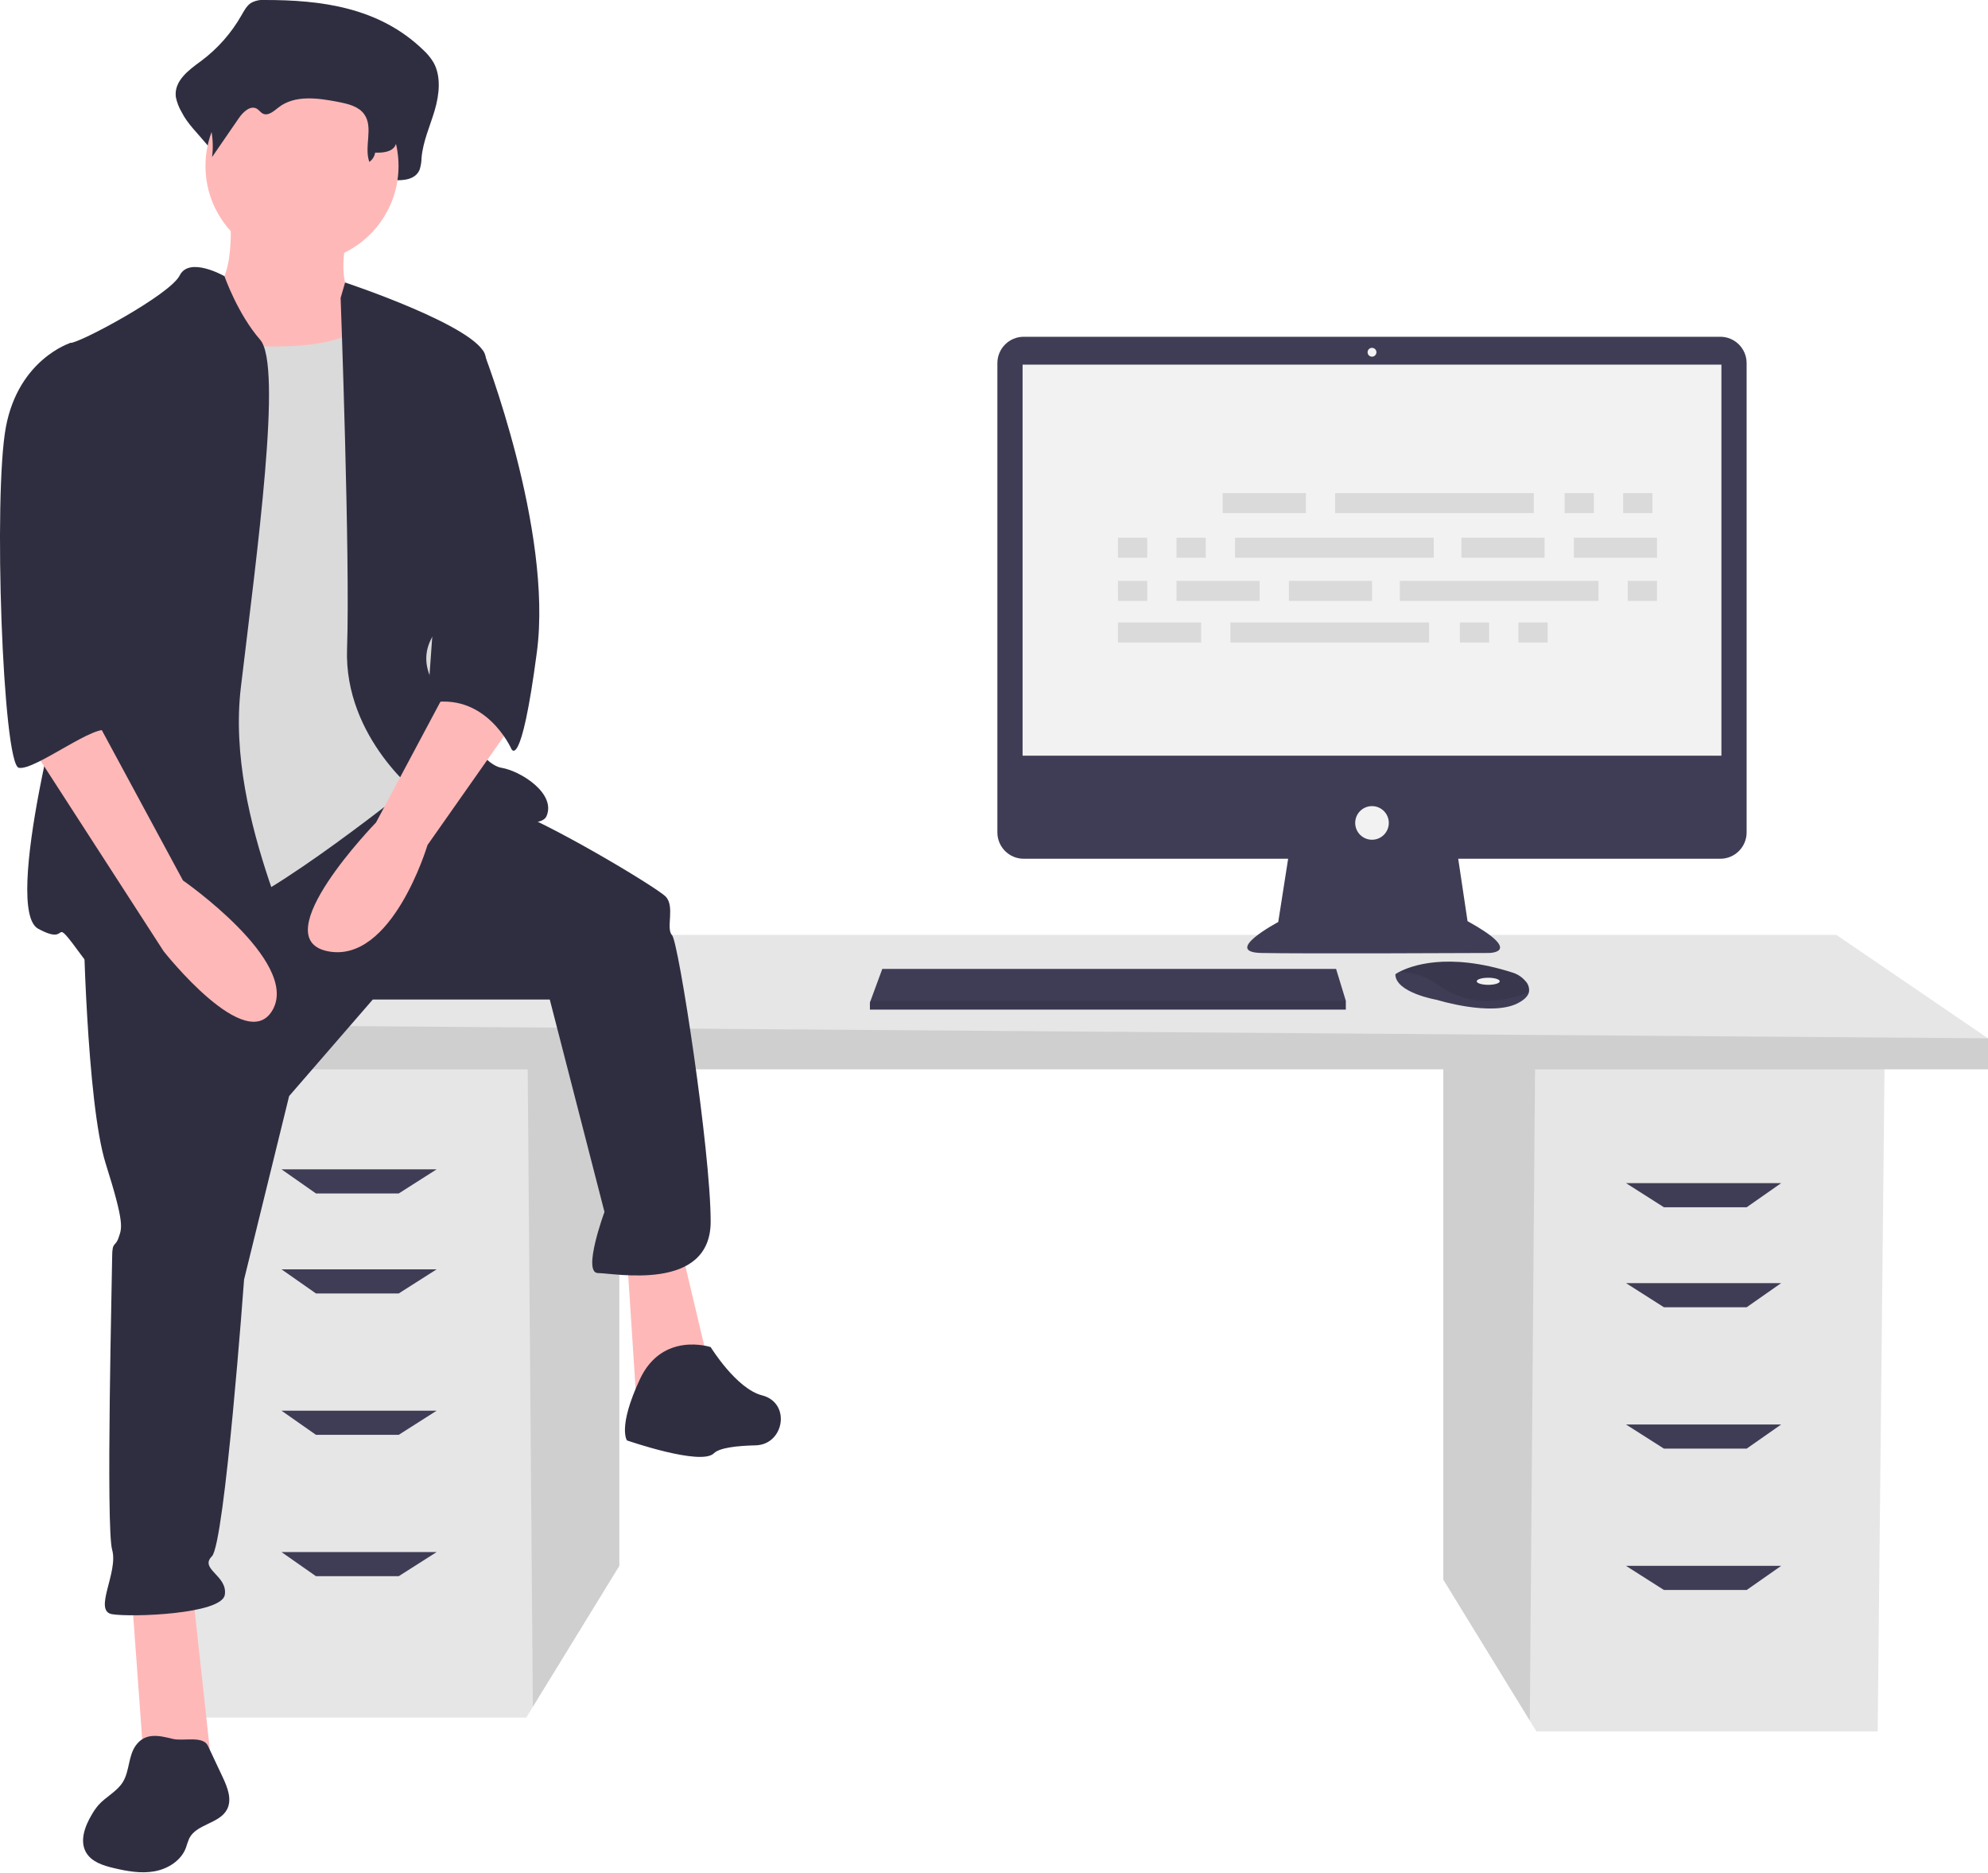
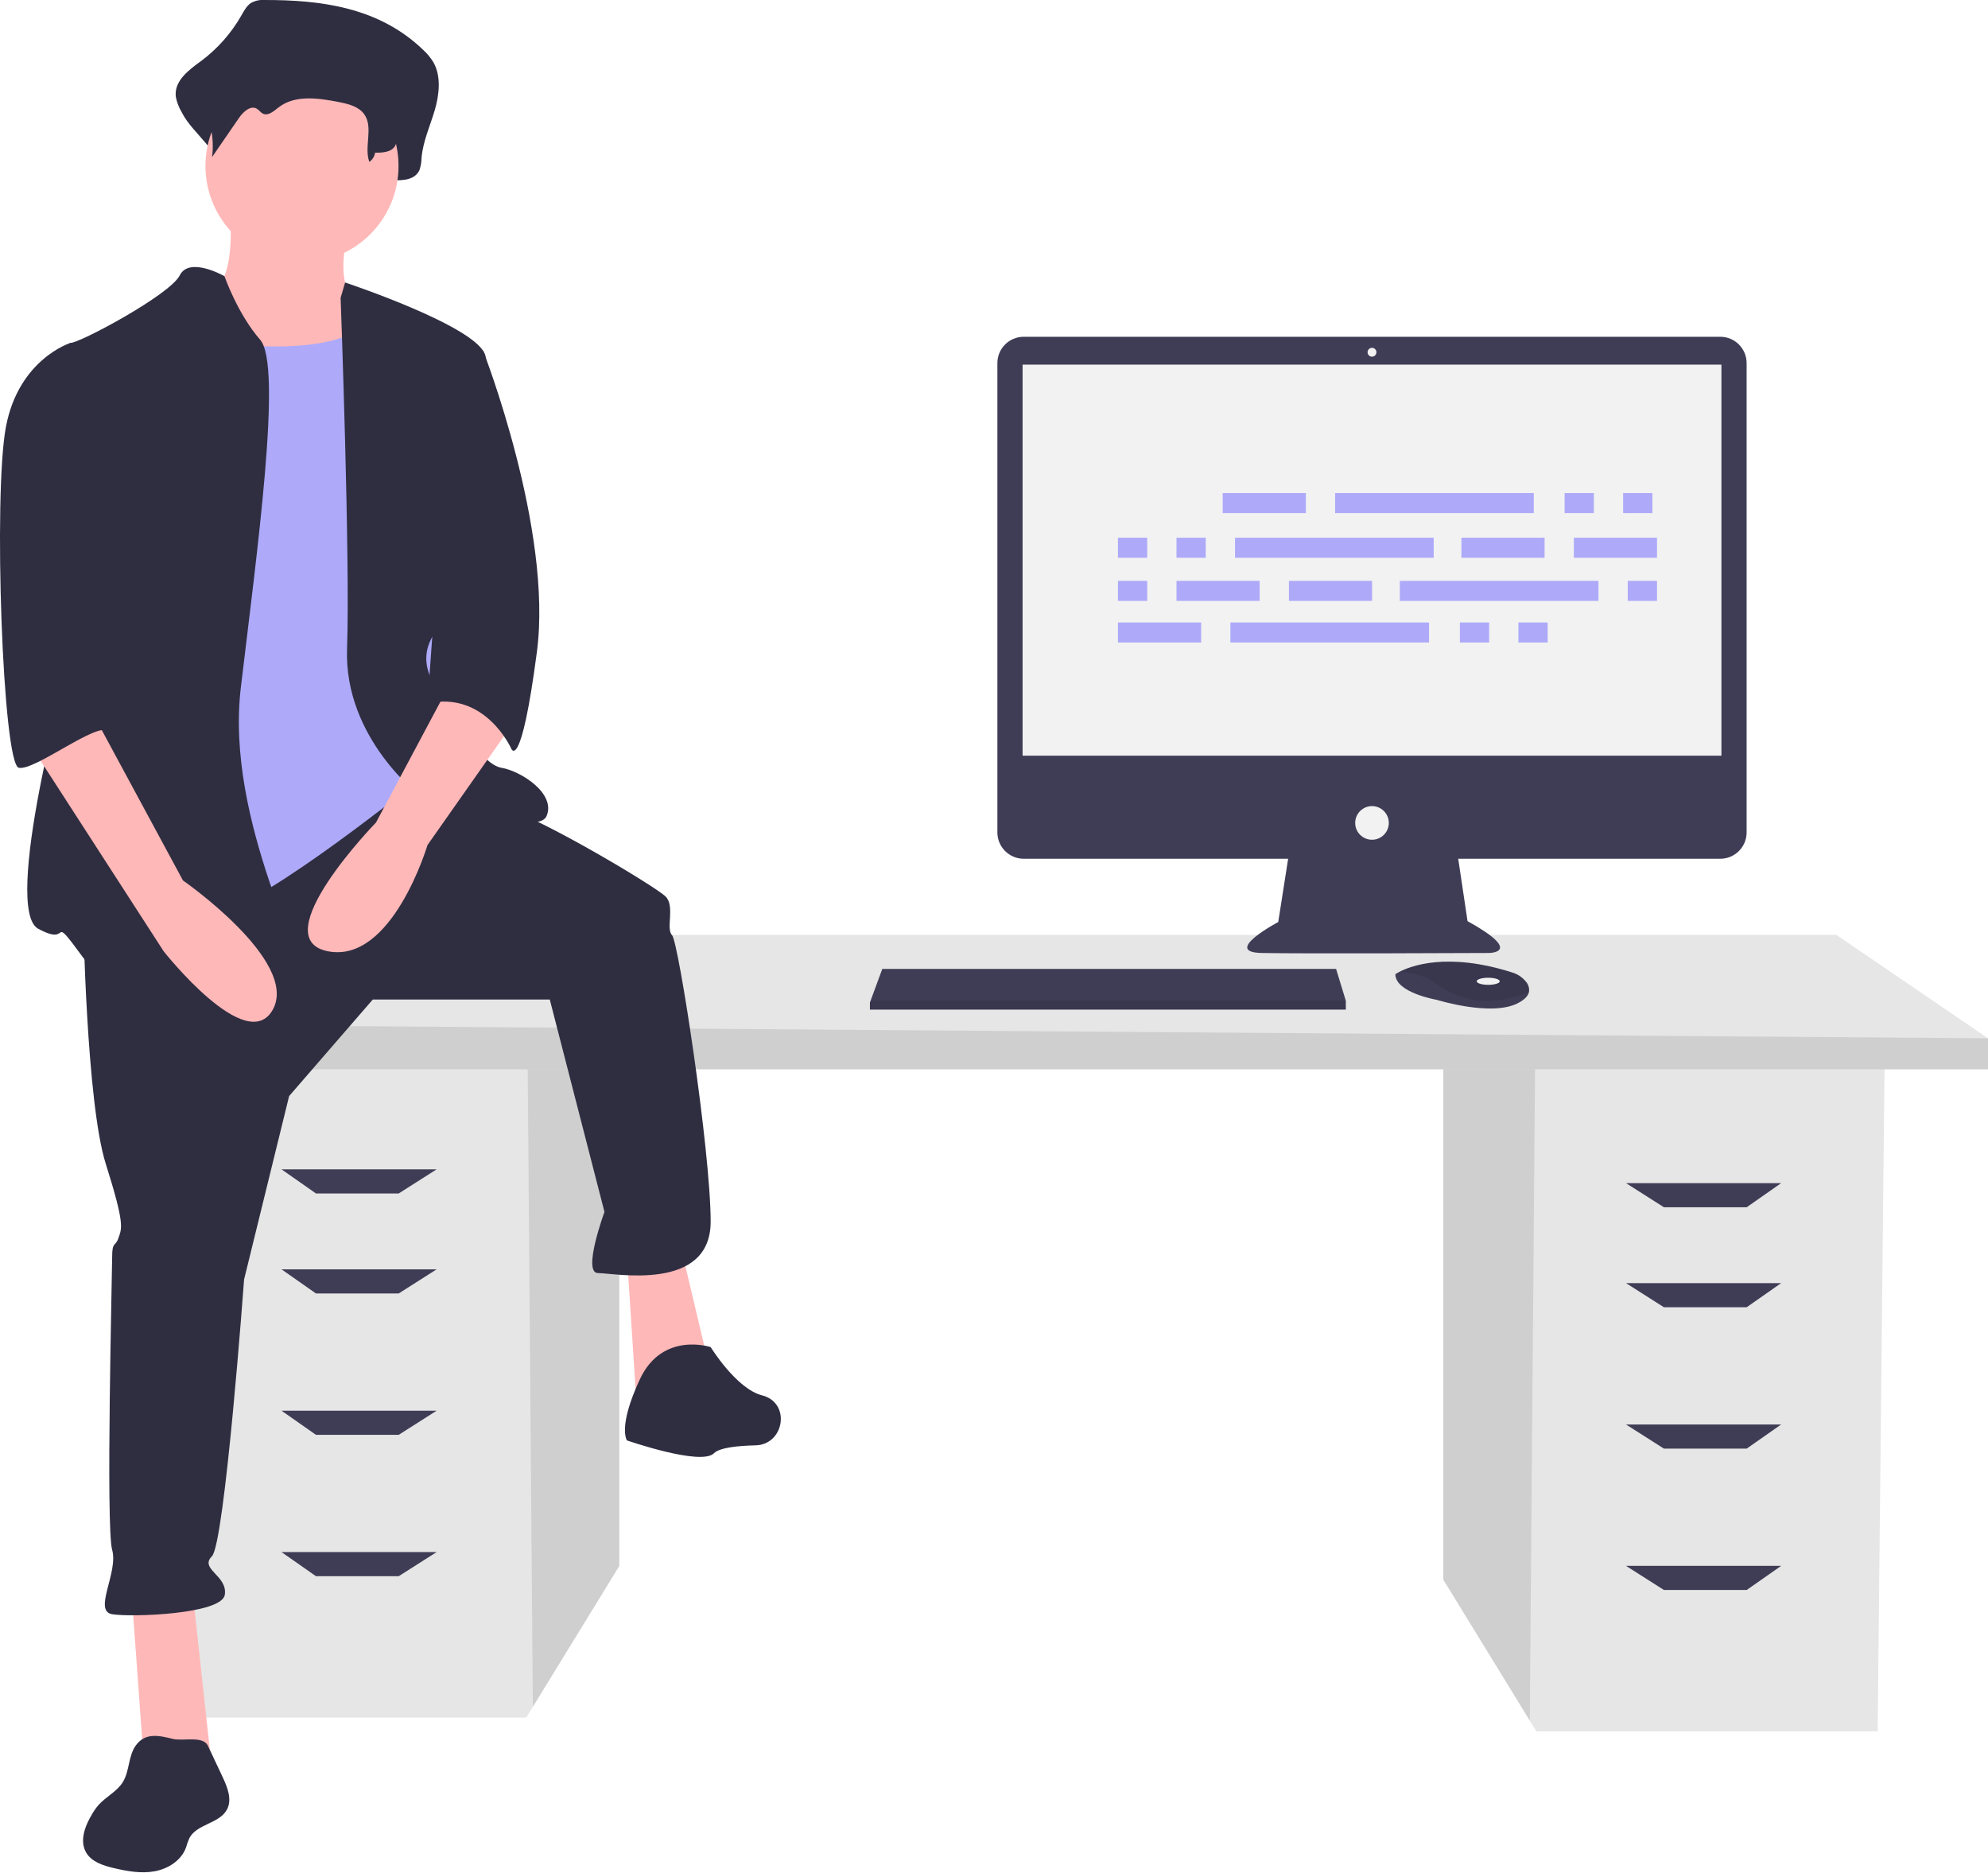
<svg xmlns="http://www.w3.org/2000/svg" id="b52d7e2d-d80f-4111-b6ed-d15502ee1edd" data-name="Layer 1" width="711.188" height="669.683" viewBox="0 0 711.188 669.683">
  <polygon points="516.326 380.018 516.326 565.013 547.27 615.443 549.625 619.279 671.722 619.279 674.189 380.018 516.326 380.018" fill="#e6e6e6" />
  <polygon points="516.326 380.018 516.326 565.013 547.27 615.443 549.169 380.018 516.326 380.018" opacity="0.1" />
  <polygon points="221.566 375.084 221.566 560.08 190.622 610.51 188.267 614.345 66.17 614.345 63.703 375.084 221.566 375.084" fill="#e6e6e6" />
  <polygon points="221.566 375.084 221.566 560.08 190.622 610.51 188.723 375.084 221.566 375.084" opacity="0.1" />
  <polygon points="711.188 371.385 711.188 382.484 47.67 382.484 47.67 366.451 109.335 334.385 656.923 334.385 711.188 371.385" fill="#e6e6e6" />
  <polygon points="711.188 371.385 711.188 382.484 47.67 382.484 47.67 366.451 711.188 371.385" opacity="0.1" />
  <polygon points="142.635 426.883 113.035 426.883 100.702 418.25 156.201 418.25 142.635 426.883" fill="#3f3d56" />
  <polygon points="142.635 462.649 113.035 462.649 100.702 454.016 156.201 454.016 142.635 462.649" fill="#3f3d56" />
  <polygon points="142.635 513.215 113.035 513.215 100.702 504.581 156.201 504.581 142.635 513.215" fill="#3f3d56" />
  <polygon points="142.635 563.78 113.035 563.78 100.702 555.147 156.201 555.147 142.635 563.78" fill="#3f3d56" />
  <polygon points="595.257 431.816 624.857 431.816 637.19 423.183 581.691 423.183 595.257 431.816" fill="#3f3d56" />
  <polygon points="595.257 467.582 624.857 467.582 637.19 458.949 581.691 458.949 595.257 467.582" fill="#3f3d56" />
  <polygon points="595.257 518.148 624.857 518.148 637.19 509.515 581.691 509.515 595.257 518.148" fill="#3f3d56" />
  <polygon points="595.257 568.713 624.857 568.713 637.19 560.08 581.691 560.08 595.257 568.713" fill="#3f3d56" />
  <path d="M859.82,235.615H610.634a9.423,9.423,0,0,0-9.424,9.424V412.897a9.423,9.423,0,0,0,9.424,9.424h94.593l-3.544,22.626s-20.253,10.759-6.013,11.076,81.328,0,81.328,0,12.974,0-7.595-11.392l-3.334-22.31h93.75a9.423,9.423,0,0,0,9.424-9.424V245.039A9.423,9.423,0,0,0,859.82,235.615Z" transform="translate(-244.406 -115.1587)" fill="#3f3d56" />
  <rect x="365.823" y="130.424" width="249.996" height="139.871" fill="#f2f2f2" />
  <circle cx="490.821" cy="125.994" r="1.582" fill="#f2f2f2" />
  <circle cx="490.821" cy="294.346" r="6.013" fill="#f2f2f2" />
  <polygon points="481.452 357.952 481.452 361.117 311.202 361.117 311.202 358.585 311.436 357.952 315.632 346.56 477.971 346.56 481.452 357.952" fill="#3f3d56" />
  <path d="M791.376,470.013c-.31,1.326-1.481,2.725-4.127,4.047-9.493,4.747-28.797-1.266-28.797-1.266s-14.873-2.532-14.873-9.177a11.866,11.866,0,0,1,1.304-.775c3.991-2.112,17.225-7.322,40.691.221a9.786,9.786,0,0,1,4.46,2.923A4.667,4.667,0,0,1,791.376,470.013Z" transform="translate(-244.406 -115.1587)" fill="#3f3d56" />
  <path d="M791.376,470.013c-11.62,4.452-21.977,4.785-32.607-2.598a23.343,23.343,0,0,0-13.886-4.573c3.991-2.112,17.225-7.322,40.691.221a9.786,9.786,0,0,1,4.46,2.923A4.667,4.667,0,0,1,791.376,470.013Z" transform="translate(-244.406 -115.1587)" opacity="0.1" />
  <ellipse cx="532.4" cy="350.99" rx="4.114" ry="1.266" fill="#f2f2f2" />
  <polygon points="481.452 357.952 481.452 361.117 311.202 361.117 311.202 358.585 311.436 357.952 481.452 357.952" opacity="0.1" />
  <path d="M339.068,115.159a8.554,8.554,0,0,0-4.961,1.108c-1.476,1.011-2.406,2.782-3.356,4.429a52.986,52.986,0,0,1-14.434,16.305c-4.289,3.142-9.742,7.06-9.008,12.853a17.372,17.372,0,0,0,2.091,5.426c3.957,7.987,14.754,14.159,13.692,23.273,3.931-6.581-1.327-9.835,2.604-16.416,1.872-3.134,5.124-6.672,7.951-4.704.946.659,1.568,1.841,2.553,2.419,2.351,1.38,4.853-1.258,6.934-3.126,7.177-6.443,17.383-4.755,26.314-2.747,4.216.948,8.847,2.191,11.34,6.221,3.277,5.298-3.113,11.02-4.728,17.01a3.264,3.264,0,0,0,3.503,4.062c2.68-.264,5.854-.481,6.013-1.657,3.372.12,7.503-.262,8.947-3.772a14.762,14.762,0,0,0,.693-4.293c.53-5.897,3.033-11.277,4.691-16.89s2.379-12.191-.419-17.167a19.864,19.864,0,0,0-3.666-4.456C379.94,117.67,359.063,115.136,339.068,115.159Z" transform="translate(-244.406 -115.1587)" fill="#2f2e41" />
  <path d="M326.544,190.064s3.453,28.778-9.209,31.081,11.511,41.441,11.511,41.441l57.557,6.907-13.814-46.045s-9.209-3.453-3.453-26.476S326.544,190.064,326.544,190.064Z" transform="translate(-244.406 -115.1587)" fill="#ffb8b8" />
  <polygon points="47.028 569.318 51.633 632.631 75.806 632.631 68.9 569.318 47.028 569.318" fill="#ffb8b8" />
  <polygon points="224.303 449.6 227.756 502.552 254.233 491.041 243.872 447.298 224.303 449.6" fill="#ffb8b8" />
  <path d="M274.167,442.738s1.151,66.766,8.058,88.637,5.756,23.023,4.605,26.476-2.302,1.151-2.302,6.907-2.302,96.695,0,104.753-6.907,21.872,0,23.023,39.139,0,40.29-6.907-9.209-9.209-4.605-13.814,11.511-98.998,11.511-98.998l16.116-65.615,29.93-34.534H441.082l19.569,75.975s-8.058,21.872-2.302,21.872,40.29,6.907,40.29-18.418S487.127,451.947,484.825,449.645s1.151-10.36-2.302-13.814-43.743-27.627-58.708-32.232S387.857,393.515,387.857,393.515Z" transform="translate(-244.406 -115.1587)" fill="#2f2e41" />
  <path d="M498.639,596.991s-17.267-5.756-25.325,11.511-4.605,21.872-4.605,21.872,26.476,9.209,31.081,4.605c2.003-2.003,8.365-2.699,14.913-2.846,9.973-.224,12.626-14.333,3.207-17.619q-.421-.147-.853-.255C507.848,611.955,498.639,596.991,498.639,596.991Z" transform="translate(-244.406 -115.1587)" fill="#2f2e41" />
  <circle cx="108.038" cy="59.365" r="34.534" fill="#ffb8b8" />
-   <path d="M307.55,235.534s56.406,11.511,70.219-6.907,19.569,51.801,19.569,51.801l6.907,73.673-10.36,40.29s-54.103,43.743-71.37,47.197-43.743,5.756-43.743,5.756,8.058-127.776,8.058-130.078S307.55,235.534,307.55,235.534Z" transform="translate(-244.406 -115.1587)" fill="#dadada" />
+   <path d="M307.55,235.534s56.406,11.511,70.219-6.907,19.569,51.801,19.569,51.801l6.907,73.673-10.36,40.29s-54.103,43.743-71.37,47.197-43.743,5.756-43.743,5.756,8.058-127.776,8.058-130.078S307.55,235.534,307.55,235.534Z" transform="translate(-244.406 -115.1587)" fill="#aeaaf9" />
  <path d="M324.704,213.945s-12.55-7.189-16.003-.282S273.016,237.836,269.562,237.836s6.907,95.544,2.302,107.056S245.389,440.436,258.051,447.343s3.453-6.907,16.116,10.36,74.824,17.267,78.277,10.36-27.627-58.708-21.872-107.056,14.965-115.114,6.907-124.323S324.704,213.945,324.704,213.945Z" transform="translate(-244.406 -115.1587)" fill="#2f2e41" />
  <path d="M366.258,221.72l1.603-5.518s47.895,15.878,50.198,26.238,1.151,82.882-6.907,88.637-19.569,14.965-11.511,28.778,17.267,28.778,24.174,29.93,19.569,9.209,16.116,17.267-44.894-6.907-44.894-6.907-27.627-20.72-26.476-52.952S366.258,221.72,366.258,221.72Z" transform="translate(-244.406 -115.1587)" fill="#2f2e41" />
  <path d="M406.548,357.554l-27.627,51.801s-40.29,41.441-17.267,46.045,35.685-37.987,35.685-37.987l29.93-42.592Z" transform="translate(-244.406 -115.1587)" fill="#ffb8b8" />
  <path d="M340.75,124.195a7.838,7.838,0,0,0-4.039.783,9.413,9.413,0,0,0-2.732,3.131,39.773,39.773,0,0,1-11.75,11.524c-3.491,2.221-7.93,4.99-7.333,9.084a11.359,11.359,0,0,0,1.702,3.835,30.163,30.163,0,0,1,3.665,18.801l9.6-13.954c1.524-2.215,4.171-4.715,6.472-3.324.77.466,1.276,1.301,2.078,1.71,1.914.975,3.95-.889,5.644-2.21,5.842-4.554,14.15-3.361,21.421-1.942,3.432.67,7.202,1.549,9.231,4.397,3.372,4.733-.149,11.572,1.819,17.04a5.023,5.023,0,0,0,2.079-3.317c2.745.085,6.107-.185,7.283-2.666a9.188,9.188,0,0,0,.564-3.034c.432-4.168,2.469-7.971,3.819-11.938s1.937-8.616-.341-12.133a14.681,14.681,0,0,0-2.984-3.149C374.022,125.97,357.027,124.178,340.75,124.195Z" transform="translate(-244.406 -115.1587)" fill="#2f2e41" />
  <path d="M406.548,237.836l10.725,2.847s24.96,63.919,19.204,107.662-9.209,34.534-9.209,34.534-9.209-20.72-29.93-16.116Z" transform="translate(-244.406 -115.1587)" fill="#2f2e41" />
  <path d="M293.029,739.422c-2.776,3.772-2.219,9.165-4.678,13.151-2.131,3.455-6.148,5.267-8.814,8.329a22.326,22.326,0,0,0-2.266,3.26c-2.473,4.143-4.483,9.452-2.048,13.616,1.959,3.35,6.078,4.66,9.855,5.552,4.774,1.128,9.734,2.031,14.564,1.169s9.549-3.819,11.271-8.412a32.5,32.5,0,0,1,1.205-3.401c2.617-5.153,10.827-5.209,13.506-10.33,1.875-3.584.151-7.916-1.571-11.576l-5.261-11.177c-1.746-3.709-8.824-1.576-12.513-2.465C301.465,735.978,296.491,734.701,293.029,739.422Z" transform="translate(-244.406 -115.1587)" fill="#2f2e41" />
  <path d="M254.598,380.577l48.348,74.824s29.93,37.987,39.139,20.72-32.232-46.045-32.232-46.045L278.772,372.519Z" transform="translate(-244.406 -115.1587)" fill="#ffb8b8" />
  <path d="M278.772,240.138,269.562,237.836s-18.418,5.756-23.023,29.93-1.151,120.869,4.605,122.02,28.427-16.837,32.056-13.023-7.882-15.756-4.429-26.116S278.772,240.138,278.772,240.138Z" transform="translate(-244.406 -115.1587)" fill="#2f2e41" />
  <g id="f3c2397c-d780-4cc6-97d8-1503d8277a2c" data-name="Group 13">
-     <rect id="ad41612f-86f7-46b2-a964-3a5da7bcf3cf" data-name="Rectangle 55" x="437.407" y="176.363" width="29.752" height="7.163" fill="#dadada" />
-     <rect id="b9a0b375-cc2a-4c59-8850-661af54e4f62" data-name="Rectangle 56" x="559.722" y="176.363" width="10.468" height="7.163" fill="#dadada" />
-     <rect id="e174c2ab-9bc5-41ec-b37c-b06fbf8a9878" data-name="Rectangle 57" x="580.659" y="176.363" width="10.468" height="7.163" fill="#dadada" />
-     <rect id="ba2479ac-4c7d-43b4-a028-73b1e20e4002" data-name="Rectangle 58" x="477.628" y="176.363" width="71.075" height="7.163" fill="#dadada" />
-     <rect id="ac60ef86-00f2-480b-8171-28b6fdfc1958" data-name="Rectangle 59" x="399.941" y="222.644" width="29.752" height="7.163" fill="#dadada" />
-     <rect id="b3d8298d-cd65-487a-8b19-4cee946356e7" data-name="Rectangle 60" x="522.256" y="222.644" width="10.468" height="7.163" fill="#dadada" />
-     <rect id="ed27f15f-f0c4-4569-8330-a6688f8e356c" data-name="Rectangle 61" x="543.193" y="222.644" width="10.468" height="7.163" fill="#dadada" />
-     <rect id="f685c005-adaf-4d60-acda-005b037d82a6" data-name="Rectangle 62" x="440.162" y="222.644" width="71.075" height="7.163" fill="#dadada" />
-     <rect id="eca7c7fc-83f8-48ca-a588-6606db47af3f" data-name="Rectangle 63" x="522.807" y="192.341" width="29.752" height="7.163" fill="#dadada" />
-     <rect id="a71b5b2f-f8b9-481d-a301-5e3357e5fe42" data-name="Rectangle 64" x="563.028" y="192.341" width="29.752" height="7.163" fill="#dadada" />
-     <rect id="abb3a25a-f854-41fc-8391-e6ad9fbe2417" data-name="Rectangle 66" x="399.941" y="192.341" width="10.468" height="7.163" fill="#dadada" />
-     <rect id="add2b425-b775-4eb5-9c25-8c4c14f957c9" data-name="Rectangle 67" x="420.878" y="192.341" width="10.468" height="7.163" fill="#dadada" />
-     <rect id="b7159612-3b84-4b0b-a885-612eaab04c06" data-name="Rectangle 68" x="441.815" y="192.341" width="71.075" height="7.163" fill="#dadada" />
-     <rect id="edfc7301-4de5-47dc-80e2-1ae2da982d6d" data-name="Rectangle 69" x="461.099" y="207.768" width="29.752" height="7.163" fill="#dadada" />
-     <rect id="e1009f91-6275-4375-80fa-0d778e331fdc" data-name="Rectangle 70" x="420.878" y="207.768" width="29.752" height="7.163" fill="#dadada" />
-     <rect id="a060fb9f-1f1a-4862-9a69-16dd49199e18" data-name="Rectangle 71" x="399.941" y="207.768" width="10.468" height="7.163" fill="#dadada" />
-     <rect id="b6754d5f-104f-449c-b9a9-cf9ac82bf5fe" data-name="Rectangle 73" x="582.312" y="207.768" width="10.468" height="7.163" fill="#dadada" />
-     <rect id="e6ed1ccd-2cfd-450f-a339-07df3a1ee6bb" data-name="Rectangle 74" x="500.768" y="207.768" width="71.075" height="7.163" fill="#dadada" />
+     <rect id="ad41612f-86f7-46b2-a964-3a5da7bcf3cf" data-name="Rectangle 55" x="437.407" y="176.363" width="29.752" height="7.163" fill="#aeaaf9" />
+     <rect id="b9a0b375-cc2a-4c59-8850-661af54e4f62" data-name="Rectangle 56" x="559.722" y="176.363" width="10.468" height="7.163" fill="#aeaaf9" />
+     <rect id="e174c2ab-9bc5-41ec-b37c-b06fbf8a9878" data-name="Rectangle 57" x="580.659" y="176.363" width="10.468" height="7.163" fill="#aeaaf9" />
+     <rect id="ba2479ac-4c7d-43b4-a028-73b1e20e4002" data-name="Rectangle 58" x="477.628" y="176.363" width="71.075" height="7.163" fill="#aeaaf9" />
+     <rect id="ac60ef86-00f2-480b-8171-28b6fdfc1958" data-name="Rectangle 59" x="399.941" y="222.644" width="29.752" height="7.163" fill="#aeaaf9" />
+     <rect id="b3d8298d-cd65-487a-8b19-4cee946356e7" data-name="Rectangle 60" x="522.256" y="222.644" width="10.468" height="7.163" fill="#aeaaf9" />
+     <rect id="ed27f15f-f0c4-4569-8330-a6688f8e356c" data-name="Rectangle 61" x="543.193" y="222.644" width="10.468" height="7.163" fill="#aeaaf9" />
+     <rect id="f685c005-adaf-4d60-acda-005b037d82a6" data-name="Rectangle 62" x="440.162" y="222.644" width="71.075" height="7.163" fill="#aeaaf9" />
+     <rect id="eca7c7fc-83f8-48ca-a588-6606db47af3f" data-name="Rectangle 63" x="522.807" y="192.341" width="29.752" height="7.163" fill="#aeaaf9" />
+     <rect id="a71b5b2f-f8b9-481d-a301-5e3357e5fe42" data-name="Rectangle 64" x="563.028" y="192.341" width="29.752" height="7.163" fill="#aeaaf9" />
+     <rect id="abb3a25a-f854-41fc-8391-e6ad9fbe2417" data-name="Rectangle 66" x="399.941" y="192.341" width="10.468" height="7.163" fill="#aeaaf9" />
+     <rect id="add2b425-b775-4eb5-9c25-8c4c14f957c9" data-name="Rectangle 67" x="420.878" y="192.341" width="10.468" height="7.163" fill="#aeaaf9" />
+     <rect id="b7159612-3b84-4b0b-a885-612eaab04c06" data-name="Rectangle 68" x="441.815" y="192.341" width="71.075" height="7.163" fill="#aeaaf9" />
+     <rect id="edfc7301-4de5-47dc-80e2-1ae2da982d6d" data-name="Rectangle 69" x="461.099" y="207.768" width="29.752" height="7.163" fill="#aeaaf9" />
+     <rect id="e1009f91-6275-4375-80fa-0d778e331fdc" data-name="Rectangle 70" x="420.878" y="207.768" width="29.752" height="7.163" fill="#aeaaf9" />
+     <rect id="a060fb9f-1f1a-4862-9a69-16dd49199e18" data-name="Rectangle 71" x="399.941" y="207.768" width="10.468" height="7.163" fill="#aeaaf9" />
+     <rect id="b6754d5f-104f-449c-b9a9-cf9ac82bf5fe" data-name="Rectangle 73" x="582.312" y="207.768" width="10.468" height="7.163" fill="#aeaaf9" />
+     <rect id="e6ed1ccd-2cfd-450f-a339-07df3a1ee6bb" data-name="Rectangle 74" x="500.768" y="207.768" width="71.075" height="7.163" fill="#aeaaf9" />
  </g>
</svg>
